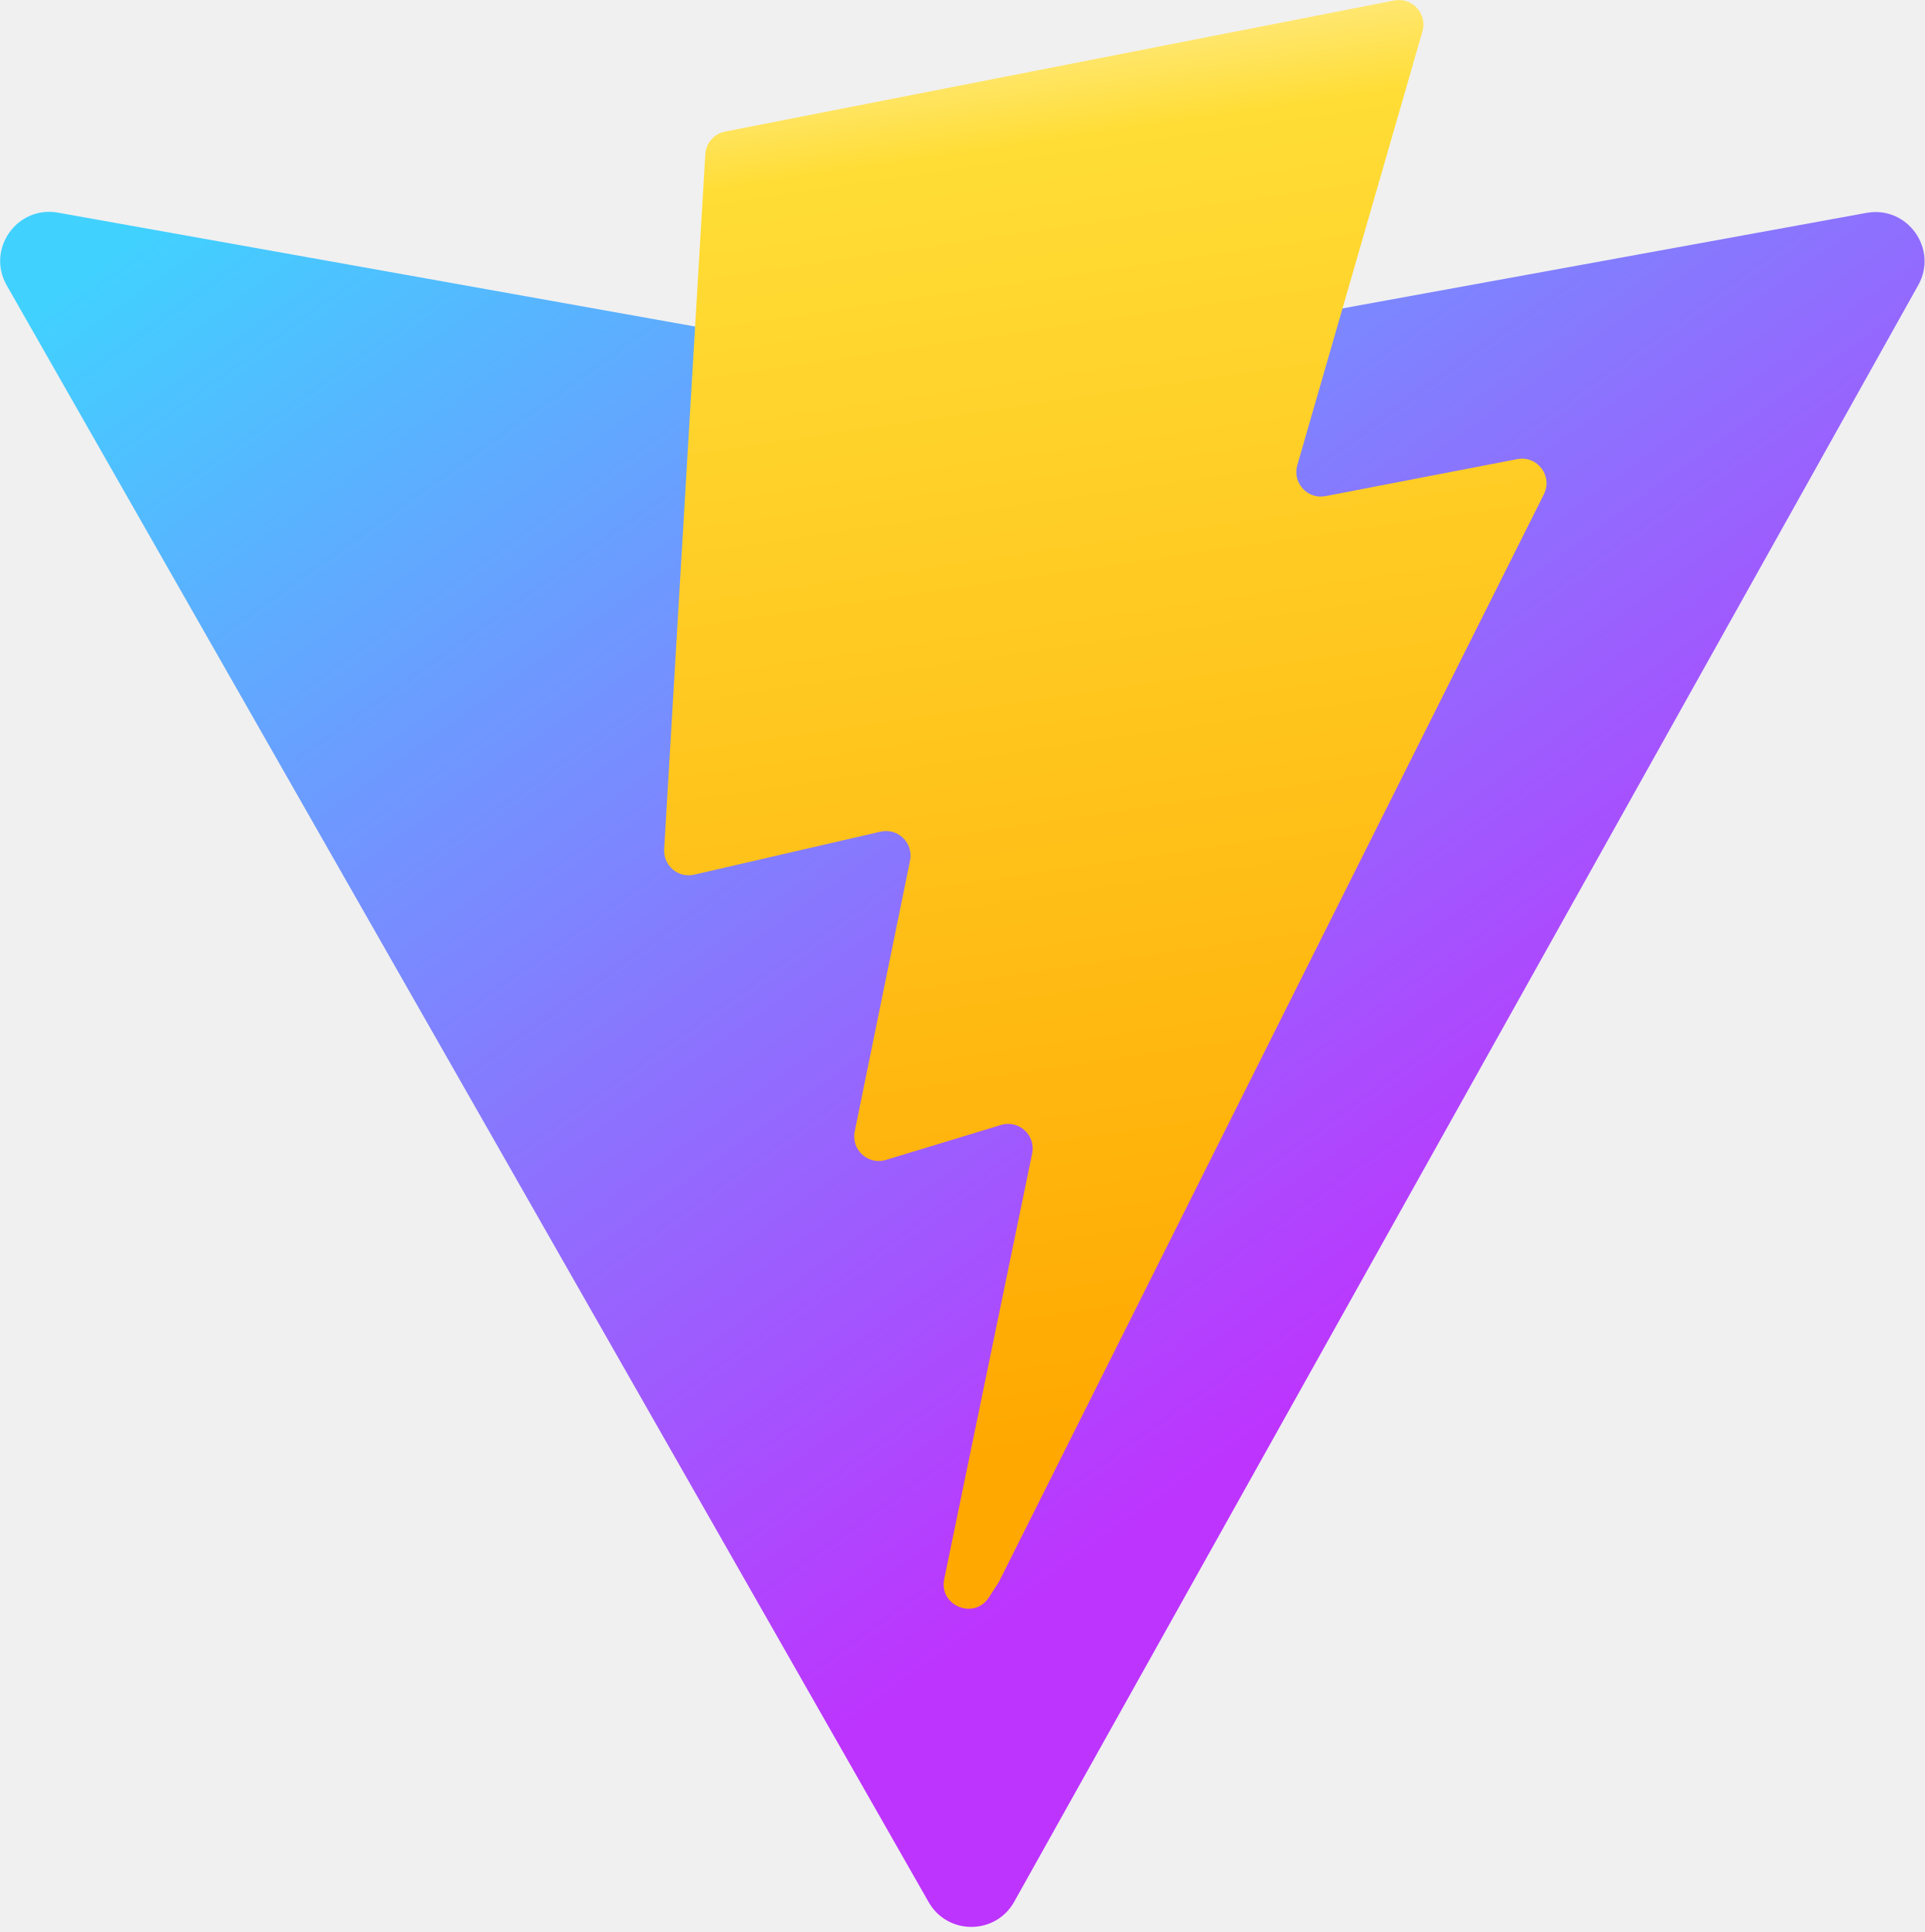
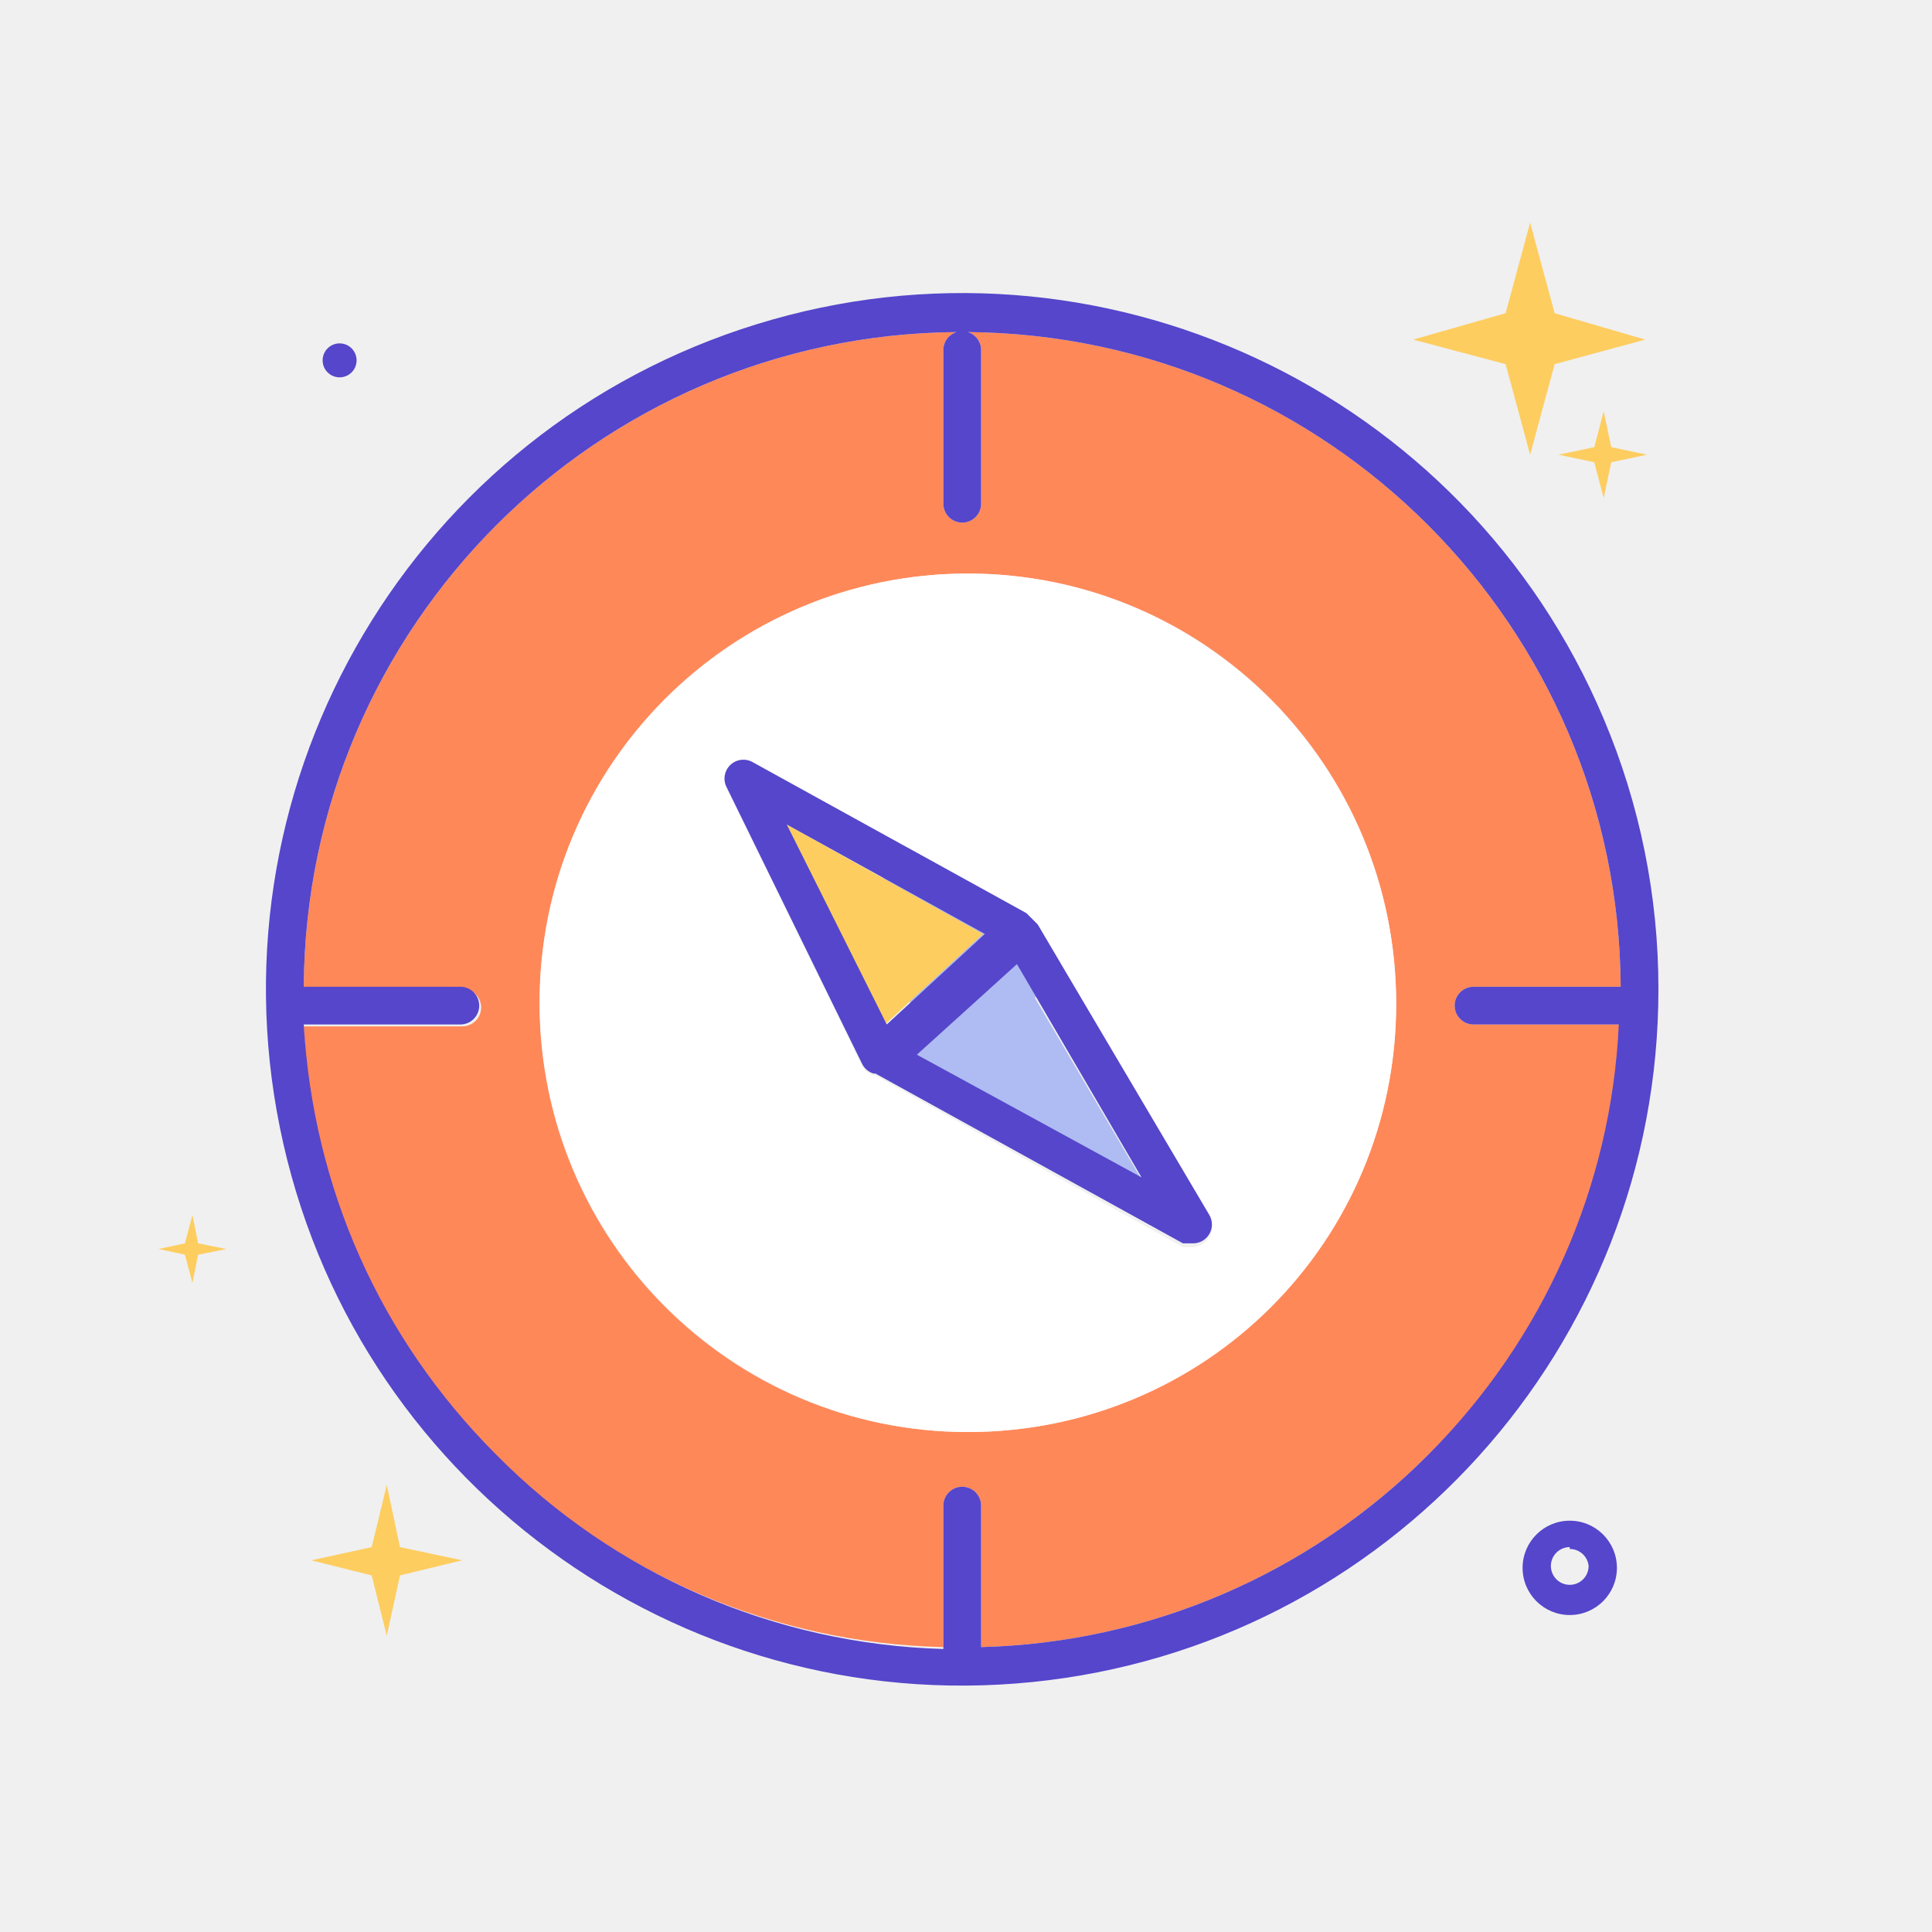
- <svg xmlns="http://www.w3.org/2000/svg" aria-hidden="true" role="img" class="iconify iconify--logos" width="31.88" height="32" preserveAspectRatio="xMidYMid meet" viewBox="0 0 256 257">
-   <defs>
-     <linearGradient id="IconifyId1813088fe1fbc01fb466" x1="-.828%" x2="57.636%" y1="7.652%" y2="78.411%">
-       <stop offset="0%" stop-color="#41D1FF" />
-       <stop offset="100%" stop-color="#BD34FE" />
-     </linearGradient>
-     <linearGradient id="IconifyId1813088fe1fbc01fb467" x1="43.376%" x2="50.316%" y1="2.242%" y2="89.03%">
-       <stop offset="0%" stop-color="#FFEA83" />
-       <stop offset="8.333%" stop-color="#FFDD35" />
-       <stop offset="100%" stop-color="#FFA800" />
-     </linearGradient>
-   </defs>
-   <path fill="url(#IconifyId1813088fe1fbc01fb466)" d="M255.153 37.938L134.897 252.976c-2.483 4.44-8.862 4.466-11.382.048L.875 37.958c-2.746-4.814 1.371-10.646 6.827-9.67l120.385 21.517a6.537 6.537 0 0 0 2.322-.004l117.867-21.483c5.438-.991 9.574 4.796 6.877 9.62Z" />
-   <path fill="url(#IconifyId1813088fe1fbc01fb467)" d="M185.432.063L96.44 17.501a3.268 3.268 0 0 0-2.634 3.014l-5.474 92.456a3.268 3.268 0 0 0 3.997 3.378l24.777-5.718c2.318-.535 4.413 1.507 3.936 3.838l-7.361 36.047c-.495 2.426 1.782 4.5 4.151 3.78l15.304-4.649c2.372-.72 4.652 1.36 4.15 3.788l-11.698 56.621c-.732 3.542 3.979 5.473 5.943 2.437l1.313-2.028l72.516-144.72c1.215-2.423-.88-5.186-3.54-4.672l-25.505 4.922c-2.396.462-4.435-1.77-3.759-4.114l16.646-57.705c.677-2.35-1.37-4.583-3.769-4.113Z" />
+ <svg xmlns="http://www.w3.org/2000/svg" width="800px" height="800px" viewBox="0 0 1024 1024" class="icon" version="1.1">
+   <path d="M798 193l-49-13 49-14 13-48 13 48 48 14-48 13-13 48-13-48zM845 245l-19-4 19-4 5-19 4 19 19 4-19 4-4 19-5-19z" fill="#FDCD60" />
+   <path d="M180 191m-9 0a9 9 0 1 0 18 0 9 9 0 1 0-18 0Z" fill="#5546CB" />
+   <path d="M197 835l-32-8 32-7 8-33 7 33 33 7-33 8-7 32-8-32zM98 665l-14-3 14-3 4-15 3 15 15 3-15 3-3 15-4-15z" fill="#FDCD60" />
+   <path d="M832 856a25 25 0 1 1 25-25 25 25 0 0 1-25 25z m0-36a10 10 0 1 0 10 10 10 10 0 0 0-10-9z" fill="#5546CB" />
+   <path d="M514 490m-52 0a52 52 0 1 0 104 0 52 52 0 1 0-104 0Z" fill="#AFBCF3" />
+   <path d="M771 533a10 10 0 0 1 10-10h78a349 349 0 0 0-346-347 10 10 0 0 1 7 10v81a10 10 0 1 1-20 0v-81a10 10 0 0 1 7-10 349 349 0 0 0-346 348h84a10 10 0 0 1 0 20h-84c4 86 40 167 102 228a347 347 0 0 0 237 101v-75a10 10 0 0 1 20 0v75a347 347 0 0 0 237-102c62-61 97-142 102-228h-78a10 10 0 0 1-10-10zM513 759c-126 0-227-102-227-227s101-228 227-228 227 102 227 228-102 227-227 227z" fill="#FF8859" />
+   <path d="M850 381a369 369 0 1 0 29 143 367 367 0 0 0-29-143z m-93 390a347 347 0 0 1-237 102v-75a10 10 0 0 0-20 0v76a347 347 0 0 1-237-103c-62-62-97-142-102-228h83a10 10 0 0 0 0-20h-83a349 349 0 0 1 346-347 10 10 0 0 0-7 10v81a10 10 0 1 0 20 0v-81a10 10 0 0 0-7-10 349 349 0 0 1 346 347h-78a10 10 0 0 0 0 20h77c-4 86-40 167-101 228z" fill="#5546CB" />
+   <path d="M513 304c-126 0-227 102-227 227s101 228 227 228 227-101 227-227-102-228-227-228z m126 354a10 10 0 0 1-7 3h-5l-163-91h-1a10 10 0 0 1-6-5l-72-148a10 10 0 0 1 14-13l145 80 3 3 3 3 91 155a10 10 0 0 1-2 13z" fill="#FFFFFF" />
+   <path d="M417 437l52 106 52-48-104-58z" fill="#FDCD60" />
+   <path d="M486 559l119 66-67-114-52 48z" fill="#AFBCF3" />
+   <path d="M550 490l-3-3-3-3-145-80a10 10 0 0 0-14 13l72 147a10 10 0 0 0 6 5h1l163 90h5a10 10 0 0 0 9-15z m-133-53l105 58-52 48z m69 122l53-48 66 113z" fill="#5546CB" />
</svg>
